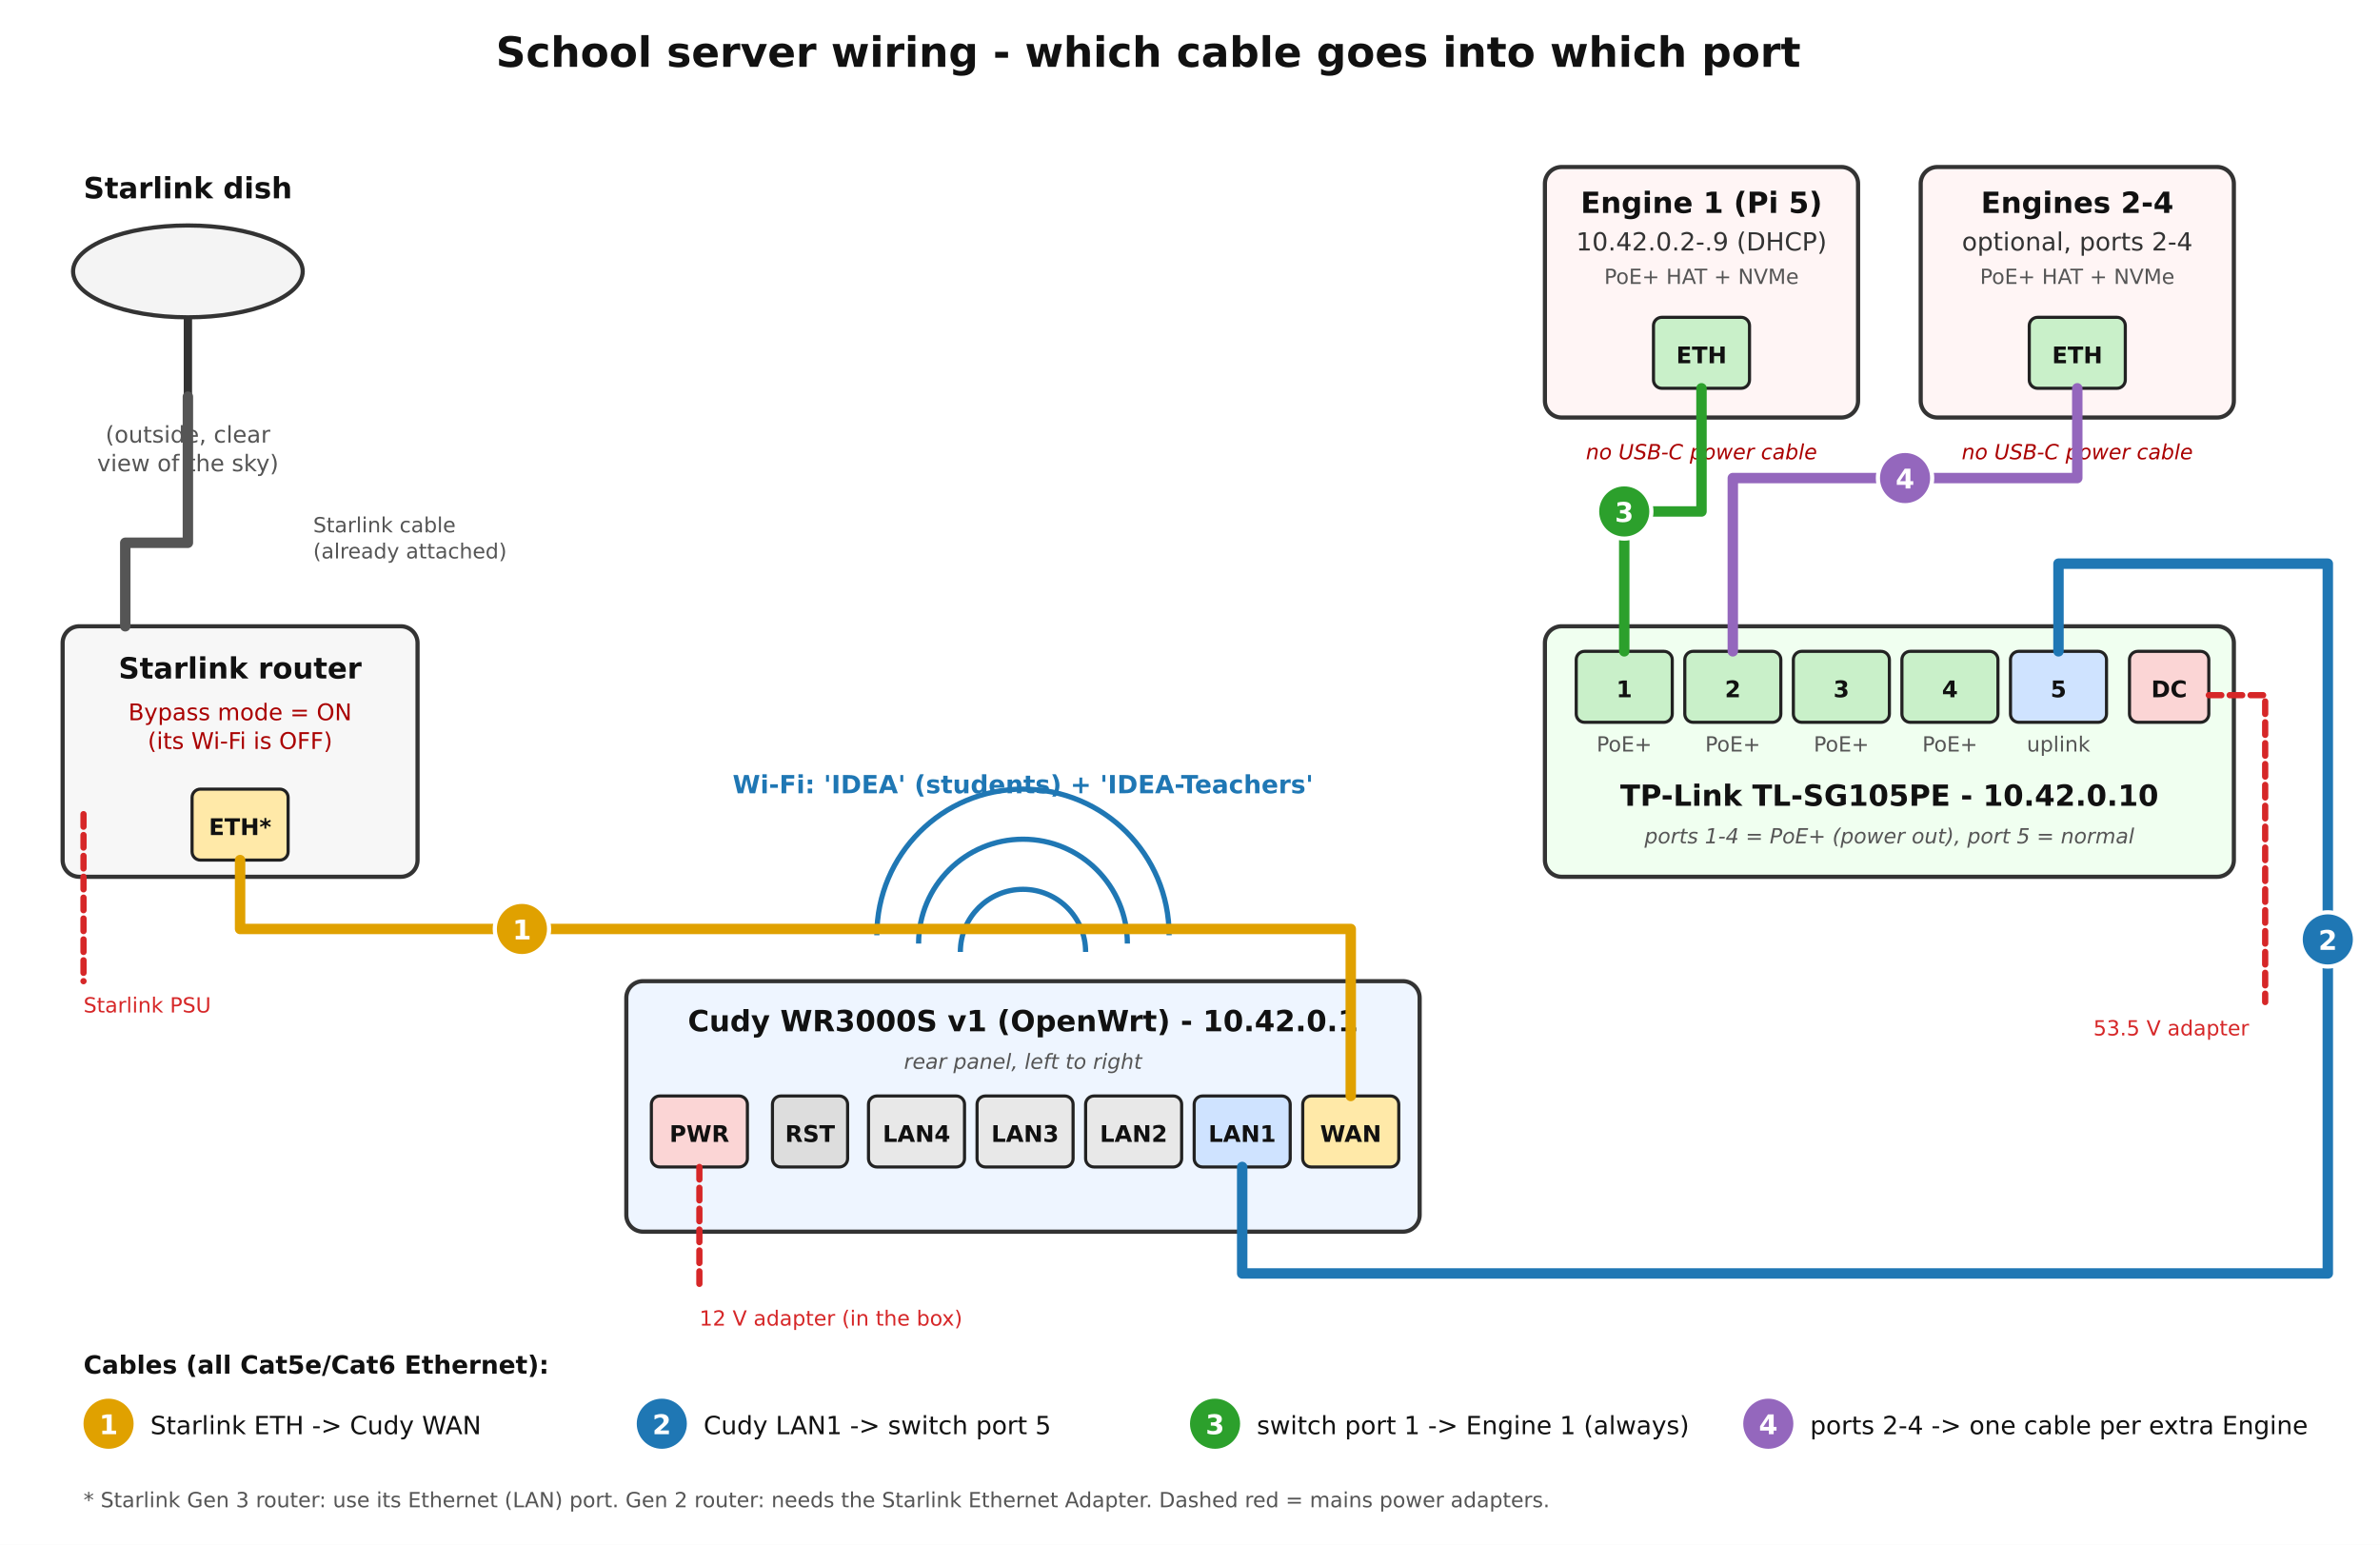
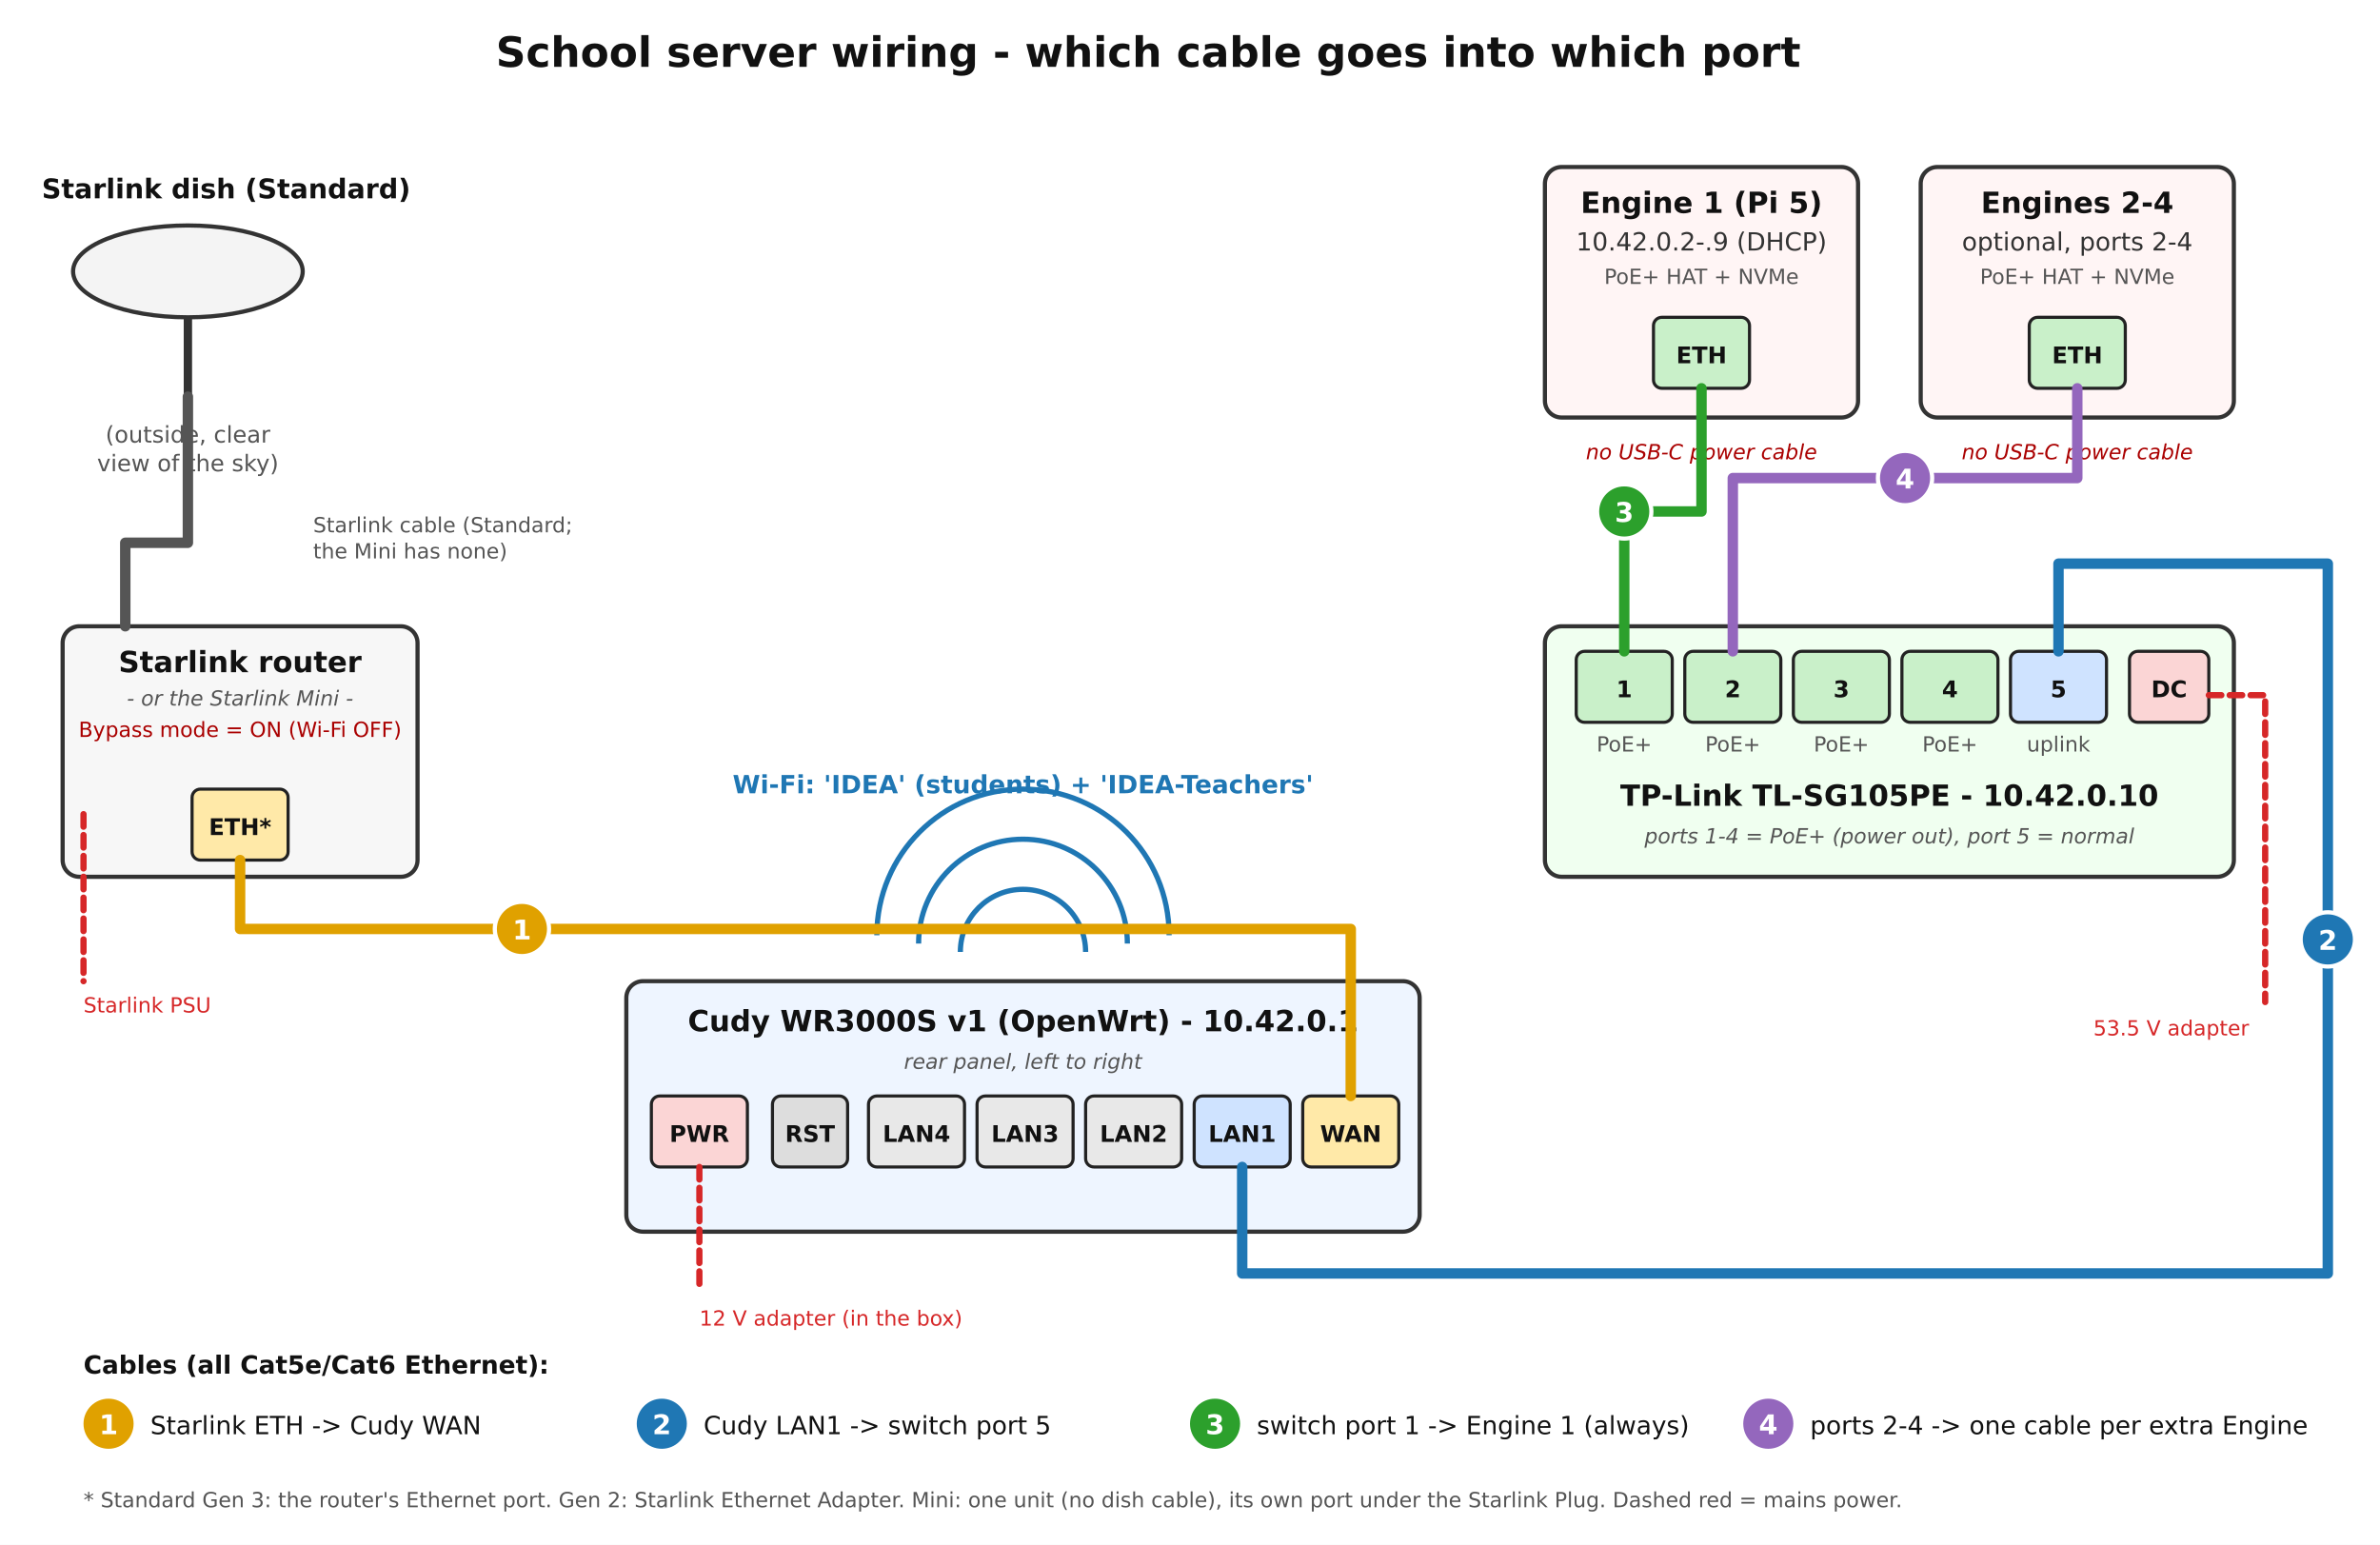
<svg xmlns="http://www.w3.org/2000/svg" width="1140" height="740" viewBox="0 0 1140 740">
  <defs>
-     <marker id="ah-2ca02c" viewBox="0 0 10 10" refX="8" refY="5" markerWidth="5" markerHeight="5" orient="auto-start-reverse">
-       <path d="M0,0 L10,5 L0,10 z" fill="#2ca02c" />
+     <marker id="ah-1f77b4" viewBox="0 0 10 10" refX="8" refY="5" markerWidth="5" markerHeight="5" orient="auto-start-reverse">
+       <path d="M0,0 L10,5 L0,10 z" fill="#1f77b4" />
    </marker>
-     <marker id="as-2ca02c" viewBox="0 0 10 10" refX="2" refY="5" markerWidth="5" markerHeight="5" orient="auto-start-reverse">
-       <path d="M0,0 L10,5 L0,10 z" fill="#2ca02c" />
+     <marker id="as-1f77b4" viewBox="0 0 10 10" refX="2" refY="5" markerWidth="5" markerHeight="5" orient="auto-start-reverse">
+       <path d="M0,0 L10,5 L0,10 z" fill="#1f77b4" />
+     </marker>
+     <marker id="ah-e0a100" viewBox="0 0 10 10" refX="8" refY="5" markerWidth="5" markerHeight="5" orient="auto-start-reverse">
+       <path d="M0,0 L10,5 L0,10 z" fill="#e0a100" />
+     </marker>
+     <marker id="as-e0a100" viewBox="0 0 10 10" refX="2" refY="5" markerWidth="5" markerHeight="5" orient="auto-start-reverse">
+       <path d="M0,0 L10,5 L0,10 z" fill="#e0a100" />
+     </marker>
+     <marker id="ah-d62728" viewBox="0 0 10 10" refX="8" refY="5" markerWidth="5" markerHeight="5" orient="auto-start-reverse">
+       <path d="M0,0 L10,5 L0,10 z" fill="#d62728" />
+     </marker>
+     <marker id="as-d62728" viewBox="0 0 10 10" refX="2" refY="5" markerWidth="5" markerHeight="5" orient="auto-start-reverse">
+       <path d="M0,0 L10,5 L0,10 z" fill="#d62728" />
    </marker>
    <marker id="ah-9467bd" viewBox="0 0 10 10" refX="8" refY="5" markerWidth="5" markerHeight="5" orient="auto-start-reverse">
      <path d="M0,0 L10,5 L0,10 z" fill="#9467bd" />
    </marker>
    <marker id="as-9467bd" viewBox="0 0 10 10" refX="2" refY="5" markerWidth="5" markerHeight="5" orient="auto-start-reverse">
      <path d="M0,0 L10,5 L0,10 z" fill="#9467bd" />
    </marker>
+     <marker id="ah-2ca02c" viewBox="0 0 10 10" refX="8" refY="5" markerWidth="5" markerHeight="5" orient="auto-start-reverse">
+       <path d="M0,0 L10,5 L0,10 z" fill="#2ca02c" />
+     </marker>
+     <marker id="as-2ca02c" viewBox="0 0 10 10" refX="2" refY="5" markerWidth="5" markerHeight="5" orient="auto-start-reverse">
+       <path d="M0,0 L10,5 L0,10 z" fill="#2ca02c" />
+     </marker>
    <marker id="ah-555" viewBox="0 0 10 10" refX="8" refY="5" markerWidth="5" markerHeight="5" orient="auto-start-reverse">
      <path d="M0,0 L10,5 L0,10 z" fill="#555" />
    </marker>
    <marker id="as-555" viewBox="0 0 10 10" refX="2" refY="5" markerWidth="5" markerHeight="5" orient="auto-start-reverse">
      <path d="M0,0 L10,5 L0,10 z" fill="#555" />
    </marker>
-     <marker id="ah-e0a100" viewBox="0 0 10 10" refX="8" refY="5" markerWidth="5" markerHeight="5" orient="auto-start-reverse">
-       <path d="M0,0 L10,5 L0,10 z" fill="#e0a100" />
-     </marker>
-     <marker id="as-e0a100" viewBox="0 0 10 10" refX="2" refY="5" markerWidth="5" markerHeight="5" orient="auto-start-reverse">
-       <path d="M0,0 L10,5 L0,10 z" fill="#e0a100" />
-     </marker>
-     <marker id="ah-1f77b4" viewBox="0 0 10 10" refX="8" refY="5" markerWidth="5" markerHeight="5" orient="auto-start-reverse">
-       <path d="M0,0 L10,5 L0,10 z" fill="#1f77b4" />
-     </marker>
-     <marker id="as-1f77b4" viewBox="0 0 10 10" refX="2" refY="5" markerWidth="5" markerHeight="5" orient="auto-start-reverse">
-       <path d="M0,0 L10,5 L0,10 z" fill="#1f77b4" />
-     </marker>
-     <marker id="ah-d62728" viewBox="0 0 10 10" refX="8" refY="5" markerWidth="5" markerHeight="5" orient="auto-start-reverse">
-       <path d="M0,0 L10,5 L0,10 z" fill="#d62728" />
-     </marker>
-     <marker id="as-d62728" viewBox="0 0 10 10" refX="2" refY="5" markerWidth="5" markerHeight="5" orient="auto-start-reverse">
-       <path d="M0,0 L10,5 L0,10 z" fill="#d62728" />
-     </marker>
  </defs>
  <rect width="100%" height="100%" fill="#ffffff" />
  <text x="550" y="32.0" font-family="DejaVu Sans, Arial, sans-serif" font-size="20" font-weight="bold" text-anchor="middle" fill="#111">School server wiring - which cable goes into which port</text>
  <ellipse cx="90" cy="130" rx="55" ry="22" fill="#f4f4f4" stroke="#333" stroke-width="2" />
  <line x1="90" y1="152" x2="90" y2="190" stroke="#333" stroke-width="4" />
-   <text x="90" y="95.0" font-family="DejaVu Sans, Arial, sans-serif" font-size="14" font-weight="bold" text-anchor="middle" fill="#111">Starlink dish</text>
+   <text x="20" y="95.0" font-family="DejaVu Sans, Arial, sans-serif" font-size="13" font-weight="bold" text-anchor="start" fill="#111">Starlink dish (Standard)</text>
  <text x="90" y="212.0" font-family="DejaVu Sans, Arial, sans-serif" font-size="11" font-weight="normal" text-anchor="middle" fill="#555">(outside, clear</text>
  <text x="90" y="225.75" font-family="DejaVu Sans, Arial, sans-serif" font-size="11" font-weight="normal" text-anchor="middle" fill="#555">view of the sky)</text>
  <rect x="30" y="300" width="170" height="120" rx="8" fill="#f7f7f7" stroke="#333" stroke-width="2" />
-   <text x="115" y="325.0" font-family="DejaVu Sans, Arial, sans-serif" font-size="14" font-weight="bold" text-anchor="middle" fill="#111">Starlink router</text>
-   <text x="115" y="345.0" font-family="DejaVu Sans, Arial, sans-serif" font-size="11" font-weight="normal" text-anchor="middle" fill="#a00">Bypass mode = ON</text>
-   <text x="115" y="358.75" font-family="DejaVu Sans, Arial, sans-serif" font-size="11" font-weight="normal" text-anchor="middle" fill="#a00">(its Wi-Fi is OFF)</text>
+   <text x="115" y="322.0" font-family="DejaVu Sans, Arial, sans-serif" font-size="14" font-weight="bold" text-anchor="middle" fill="#111">Starlink router</text>
+   <text x="115" y="338.0" font-family="DejaVu Sans, Arial, sans-serif" font-size="10" font-weight="normal" text-anchor="middle" fill="#555" font-style="italic">- or the Starlink Mini -</text>
+   <text x="115" y="353.0" font-family="DejaVu Sans, Arial, sans-serif" font-size="10" font-weight="normal" text-anchor="middle" fill="#a00">Bypass mode = ON (Wi-Fi OFF)</text>
  <rect x="92" y="378" width="46" height="34" rx="4" fill="#ffe9a8" stroke="#222" stroke-width="1.5" />
  <text x="115.0" y="400.0" font-family="DejaVu Sans, Arial, sans-serif" font-size="11" font-weight="bold" text-anchor="middle" fill="#111">ETH*</text>
  <polyline points="90,190 90,260 60,260 60,300" fill="none" stroke="#555" stroke-width="5" stroke-linejoin="round" stroke-linecap="round" />
-   <text x="150" y="255.0" font-family="DejaVu Sans, Arial, sans-serif" font-size="10" font-weight="normal" text-anchor="start" fill="#555">Starlink cable</text>
-   <text x="150" y="267.5" font-family="DejaVu Sans, Arial, sans-serif" font-size="10" font-weight="normal" text-anchor="start" fill="#555">(already attached)</text>
+   <text x="150" y="255.0" font-family="DejaVu Sans, Arial, sans-serif" font-size="10" font-weight="normal" text-anchor="start" fill="#555">Starlink cable (Standard;</text>
+   <text x="150" y="267.5" font-family="DejaVu Sans, Arial, sans-serif" font-size="10" font-weight="normal" text-anchor="start" fill="#555">the Mini has none)</text>
  <rect x="300" y="470" width="380" height="120" rx="8" fill="#eef5ff" stroke="#333" stroke-width="2" />
  <text x="490" y="494.0" font-family="DejaVu Sans, Arial, sans-serif" font-size="14" font-weight="bold" text-anchor="middle" fill="#111">Cudy WR3000S v1 (OpenWrt)  -  10.42.0.1</text>
  <text x="490" y="512.0" font-family="DejaVu Sans, Arial, sans-serif" font-size="10" font-weight="normal" text-anchor="middle" fill="#555" font-style="italic">rear panel, left to right</text>
  <rect x="312" y="525" width="46" height="34" rx="4" fill="#fbd5d5" stroke="#222" stroke-width="1.5" />
  <text x="335.0" y="547.0" font-family="DejaVu Sans, Arial, sans-serif" font-size="11" font-weight="bold" text-anchor="middle" fill="#111">PWR</text>
  <rect x="370" y="525" width="36" height="34" rx="4" fill="#ddd" stroke="#222" stroke-width="1.5" />
  <text x="388.0" y="547.0" font-family="DejaVu Sans, Arial, sans-serif" font-size="11" font-weight="bold" text-anchor="middle" fill="#111">RST</text>
  <rect x="416" y="525" width="46" height="34" rx="4" fill="#e8e8e8" stroke="#222" stroke-width="1.5" />
  <text x="439.0" y="547.0" font-family="DejaVu Sans, Arial, sans-serif" font-size="11" font-weight="bold" text-anchor="middle" fill="#111">LAN4</text>
  <rect x="468" y="525" width="46" height="34" rx="4" fill="#e8e8e8" stroke="#222" stroke-width="1.5" />
  <text x="491.0" y="547.0" font-family="DejaVu Sans, Arial, sans-serif" font-size="11" font-weight="bold" text-anchor="middle" fill="#111">LAN3</text>
  <rect x="520" y="525" width="46" height="34" rx="4" fill="#e8e8e8" stroke="#222" stroke-width="1.5" />
  <text x="543.0" y="547.0" font-family="DejaVu Sans, Arial, sans-serif" font-size="11" font-weight="bold" text-anchor="middle" fill="#111">LAN2</text>
  <rect x="572" y="525" width="46" height="34" rx="4" fill="#cfe3ff" stroke="#222" stroke-width="1.5" />
  <text x="595.0" y="547.0" font-family="DejaVu Sans, Arial, sans-serif" font-size="11" font-weight="bold" text-anchor="middle" fill="#111">LAN1</text>
  <rect x="624" y="525" width="46" height="34" rx="4" fill="#ffe9a8" stroke="#222" stroke-width="1.5" />
  <text x="647.0" y="547.0" font-family="DejaVu Sans, Arial, sans-serif" font-size="11" font-weight="bold" text-anchor="middle" fill="#111">WAN</text>
  <path d="M 460 456.0 A 30 30 0 0 1 520 456.0" fill="none" stroke="#1f77b4" stroke-width="2.5" />
  <path d="M 440 452.0 A 50 50 0 0 1 540 452.0" fill="none" stroke="#1f77b4" stroke-width="2.5" />
  <path d="M 420 448.0 A 70 70 0 0 1 560 448.0" fill="none" stroke="#1f77b4" stroke-width="2.5" />
  <text x="490" y="380.0" font-family="DejaVu Sans, Arial, sans-serif" font-size="12" font-weight="bold" text-anchor="middle" fill="#1f77b4">Wi-Fi: 'IDEA' (students) + 'IDEA-Teachers'</text>
  <polyline points="115,412 115,445 647,445 647,525" fill="none" stroke="#e0a100" stroke-width="5" stroke-linejoin="round" stroke-linecap="round" />
  <circle cx="250" cy="445" r="13" fill="#e0a100" stroke="#fff" stroke-width="2" />
  <text x="250" y="450.0" font-family="DejaVu Sans, Arial, sans-serif" font-size="13" font-weight="bold" text-anchor="middle" fill="#fff">1</text>
  <rect x="740" y="300" width="330" height="120" rx="8" fill="#f0fff0" stroke="#333" stroke-width="2" />
  <text x="905" y="386.0" font-family="DejaVu Sans, Arial, sans-serif" font-size="14" font-weight="bold" text-anchor="middle" fill="#111">TP-Link TL-SG105PE  -  10.42.0.10</text>
  <text x="905" y="404.0" font-family="DejaVu Sans, Arial, sans-serif" font-size="10" font-weight="normal" text-anchor="middle" fill="#555" font-style="italic">ports 1-4 = PoE+ (power out), port 5 = normal</text>
  <rect x="755" y="312" width="46" height="34" rx="4" fill="#c9f0c9" stroke="#222" stroke-width="1.5" />
  <text x="778.0" y="334.0" font-family="DejaVu Sans, Arial, sans-serif" font-size="11" font-weight="bold" text-anchor="middle" fill="#111">1</text>
  <text x="778" y="360.0" font-family="DejaVu Sans, Arial, sans-serif" font-size="10" font-weight="normal" text-anchor="middle" fill="#555">PoE+</text>
  <rect x="807" y="312" width="46" height="34" rx="4" fill="#c9f0c9" stroke="#222" stroke-width="1.5" />
  <text x="830.0" y="334.0" font-family="DejaVu Sans, Arial, sans-serif" font-size="11" font-weight="bold" text-anchor="middle" fill="#111">2</text>
  <text x="830" y="360.0" font-family="DejaVu Sans, Arial, sans-serif" font-size="10" font-weight="normal" text-anchor="middle" fill="#555">PoE+</text>
  <rect x="859" y="312" width="46" height="34" rx="4" fill="#c9f0c9" stroke="#222" stroke-width="1.5" />
  <text x="882.0" y="334.0" font-family="DejaVu Sans, Arial, sans-serif" font-size="11" font-weight="bold" text-anchor="middle" fill="#111">3</text>
  <text x="882" y="360.0" font-family="DejaVu Sans, Arial, sans-serif" font-size="10" font-weight="normal" text-anchor="middle" fill="#555">PoE+</text>
  <rect x="911" y="312" width="46" height="34" rx="4" fill="#c9f0c9" stroke="#222" stroke-width="1.5" />
  <text x="934.0" y="334.0" font-family="DejaVu Sans, Arial, sans-serif" font-size="11" font-weight="bold" text-anchor="middle" fill="#111">4</text>
  <text x="934" y="360.0" font-family="DejaVu Sans, Arial, sans-serif" font-size="10" font-weight="normal" text-anchor="middle" fill="#555">PoE+</text>
  <rect x="963" y="312" width="46" height="34" rx="4" fill="#cfe3ff" stroke="#222" stroke-width="1.5" />
  <text x="986.0" y="334.0" font-family="DejaVu Sans, Arial, sans-serif" font-size="11" font-weight="bold" text-anchor="middle" fill="#111">5</text>
  <text x="986" y="360.0" font-family="DejaVu Sans, Arial, sans-serif" font-size="10" font-weight="normal" text-anchor="middle" fill="#555">uplink</text>
  <rect x="1020" y="312" width="38" height="34" rx="4" fill="#fbd5d5" stroke="#222" stroke-width="1.5" />
  <text x="1039.0" y="334.0" font-family="DejaVu Sans, Arial, sans-serif" font-size="11" font-weight="bold" text-anchor="middle" fill="#111">DC</text>
  <polyline points="595,559 595,610 1115,610 1115,270 986,270 986,312" fill="none" stroke="#1f77b4" stroke-width="5" stroke-linejoin="round" stroke-linecap="round" />
  <circle cx="1115" cy="450" r="13" fill="#1f77b4" stroke="#fff" stroke-width="2" />
  <text x="1115" y="455.0" font-family="DejaVu Sans, Arial, sans-serif" font-size="13" font-weight="bold" text-anchor="middle" fill="#fff">2</text>
  <rect x="740" y="80" width="150" height="120" rx="8" fill="#fff5f5" stroke="#333" stroke-width="2" />
  <text x="815" y="102.0" font-family="DejaVu Sans, Arial, sans-serif" font-size="14" font-weight="bold" text-anchor="middle" fill="#111">Engine 1 (Pi 5)</text>
  <text x="815" y="120.0" font-family="DejaVu Sans, Arial, sans-serif" font-size="12" font-weight="normal" text-anchor="middle" fill="#333">10.42.0.2-.9 (DHCP)</text>
  <text x="815" y="136.0" font-family="DejaVu Sans, Arial, sans-serif" font-size="10" font-weight="normal" text-anchor="middle" fill="#555">PoE+ HAT + NVMe</text>
  <rect x="792" y="152" width="46" height="34" rx="4" fill="#c9f0c9" stroke="#222" stroke-width="1.5" />
  <text x="815.0" y="174.0" font-family="DejaVu Sans, Arial, sans-serif" font-size="11" font-weight="bold" text-anchor="middle" fill="#111">ETH</text>
  <text x="815" y="220.0" font-family="DejaVu Sans, Arial, sans-serif" font-size="10" font-weight="normal" text-anchor="middle" fill="#a00" font-style="italic">no USB-C power cable</text>
  <polyline points="778,312 778,245 815,245 815,186" fill="none" stroke="#2ca02c" stroke-width="5" stroke-linejoin="round" stroke-linecap="round" />
  <circle cx="778" cy="245" r="13" fill="#2ca02c" stroke="#fff" stroke-width="2" />
  <text x="778" y="250.0" font-family="DejaVu Sans, Arial, sans-serif" font-size="13" font-weight="bold" text-anchor="middle" fill="#fff">3</text>
  <rect x="920" y="80" width="150" height="120" rx="8" fill="#fff5f5" stroke="#333" stroke-width="2" />
  <text x="995" y="102.0" font-family="DejaVu Sans, Arial, sans-serif" font-size="14" font-weight="bold" text-anchor="middle" fill="#111">Engines 2-4</text>
  <text x="995" y="120.0" font-family="DejaVu Sans, Arial, sans-serif" font-size="12" font-weight="normal" text-anchor="middle" fill="#333">optional, ports 2-4</text>
  <text x="995" y="136.0" font-family="DejaVu Sans, Arial, sans-serif" font-size="10" font-weight="normal" text-anchor="middle" fill="#555">PoE+ HAT + NVMe</text>
  <rect x="972" y="152" width="46" height="34" rx="4" fill="#c9f0c9" stroke="#222" stroke-width="1.5" />
  <text x="995.0" y="174.0" font-family="DejaVu Sans, Arial, sans-serif" font-size="11" font-weight="bold" text-anchor="middle" fill="#111">ETH</text>
  <text x="995" y="220.0" font-family="DejaVu Sans, Arial, sans-serif" font-size="10" font-weight="normal" text-anchor="middle" fill="#a00" font-style="italic">no USB-C power cable</text>
  <polyline points="830,312 830,229 995,229 995,186" fill="none" stroke="#9467bd" stroke-width="5" stroke-linejoin="round" stroke-linecap="round" />
  <circle cx="912.5" cy="229" r="13" fill="#9467bd" stroke="#fff" stroke-width="2" />
  <text x="912.5" y="234.0" font-family="DejaVu Sans, Arial, sans-serif" font-size="13" font-weight="bold" text-anchor="middle" fill="#fff">4</text>
  <text x="335" y="635.0" font-family="DejaVu Sans, Arial, sans-serif" font-size="10" font-weight="normal" text-anchor="start" fill="#d62728">12 V adapter (in the box)</text>
  <polyline points="335,559 335,615" fill="none" stroke="#d62728" stroke-width="3" stroke-linejoin="round" stroke-linecap="round" stroke-dasharray="6,4" />
  <polyline points="1058,333 1085,333 1085,480" fill="none" stroke="#d62728" stroke-width="3" stroke-linejoin="round" stroke-linecap="round" stroke-dasharray="6,4" />
  <text x="1040" y="496.0" font-family="DejaVu Sans, Arial, sans-serif" font-size="10" font-weight="normal" text-anchor="middle" fill="#d62728">53.5 V adapter</text>
  <polyline points="40,390 40,470" fill="none" stroke="#d62728" stroke-width="3" stroke-linejoin="round" stroke-linecap="round" stroke-dasharray="6,4" />
  <text x="40" y="485.0" font-family="DejaVu Sans, Arial, sans-serif" font-size="10" font-weight="normal" text-anchor="start" fill="#d62728">Starlink PSU</text>
  <text x="40" y="658.0" font-family="DejaVu Sans, Arial, sans-serif" font-size="12" font-weight="bold" text-anchor="start" fill="#111">Cables (all Cat5e/Cat6 Ethernet):</text>
  <circle cx="52" cy="682" r="13" fill="#e0a100" stroke="#fff" stroke-width="2" />
  <text x="52" y="687.0" font-family="DejaVu Sans, Arial, sans-serif" font-size="13" font-weight="bold" text-anchor="middle" fill="#fff">1</text>
  <text x="72" y="687.0" font-family="DejaVu Sans, Arial, sans-serif" font-size="12" font-weight="normal" text-anchor="start" fill="#111">Starlink ETH -&gt; Cudy WAN</text>
  <circle cx="317" cy="682" r="13" fill="#1f77b4" stroke="#fff" stroke-width="2" />
  <text x="317" y="687.0" font-family="DejaVu Sans, Arial, sans-serif" font-size="13" font-weight="bold" text-anchor="middle" fill="#fff">2</text>
  <text x="337" y="687.0" font-family="DejaVu Sans, Arial, sans-serif" font-size="12" font-weight="normal" text-anchor="start" fill="#111">Cudy LAN1 -&gt; switch port 5</text>
  <circle cx="582" cy="682" r="13" fill="#2ca02c" stroke="#fff" stroke-width="2" />
  <text x="582" y="687.0" font-family="DejaVu Sans, Arial, sans-serif" font-size="13" font-weight="bold" text-anchor="middle" fill="#fff">3</text>
  <text x="602" y="687.0" font-family="DejaVu Sans, Arial, sans-serif" font-size="12" font-weight="normal" text-anchor="start" fill="#111">switch port 1 -&gt; Engine 1 (always)</text>
  <circle cx="847" cy="682" r="13" fill="#9467bd" stroke="#fff" stroke-width="2" />
  <text x="847" y="687.0" font-family="DejaVu Sans, Arial, sans-serif" font-size="13" font-weight="bold" text-anchor="middle" fill="#fff">4</text>
  <text x="867" y="687.0" font-family="DejaVu Sans, Arial, sans-serif" font-size="12" font-weight="normal" text-anchor="start" fill="#111">ports 2-4 -&gt; one cable per extra Engine</text>
-   <text x="40" y="722.0" font-family="DejaVu Sans, Arial, sans-serif" font-size="10" font-weight="normal" text-anchor="start" fill="#555">* Starlink Gen 3 router: use its Ethernet (LAN) port. Gen 2 router: needs the Starlink Ethernet Adapter.  Dashed red = mains power adapters.</text>
+   <text x="40" y="722.0" font-family="DejaVu Sans, Arial, sans-serif" font-size="10" font-weight="normal" text-anchor="start" fill="#555">* Standard Gen 3: the router's Ethernet port. Gen 2: Starlink Ethernet Adapter. Mini: one unit (no dish cable), its own port under the Starlink Plug.  Dashed red = mains power.</text>
</svg>
